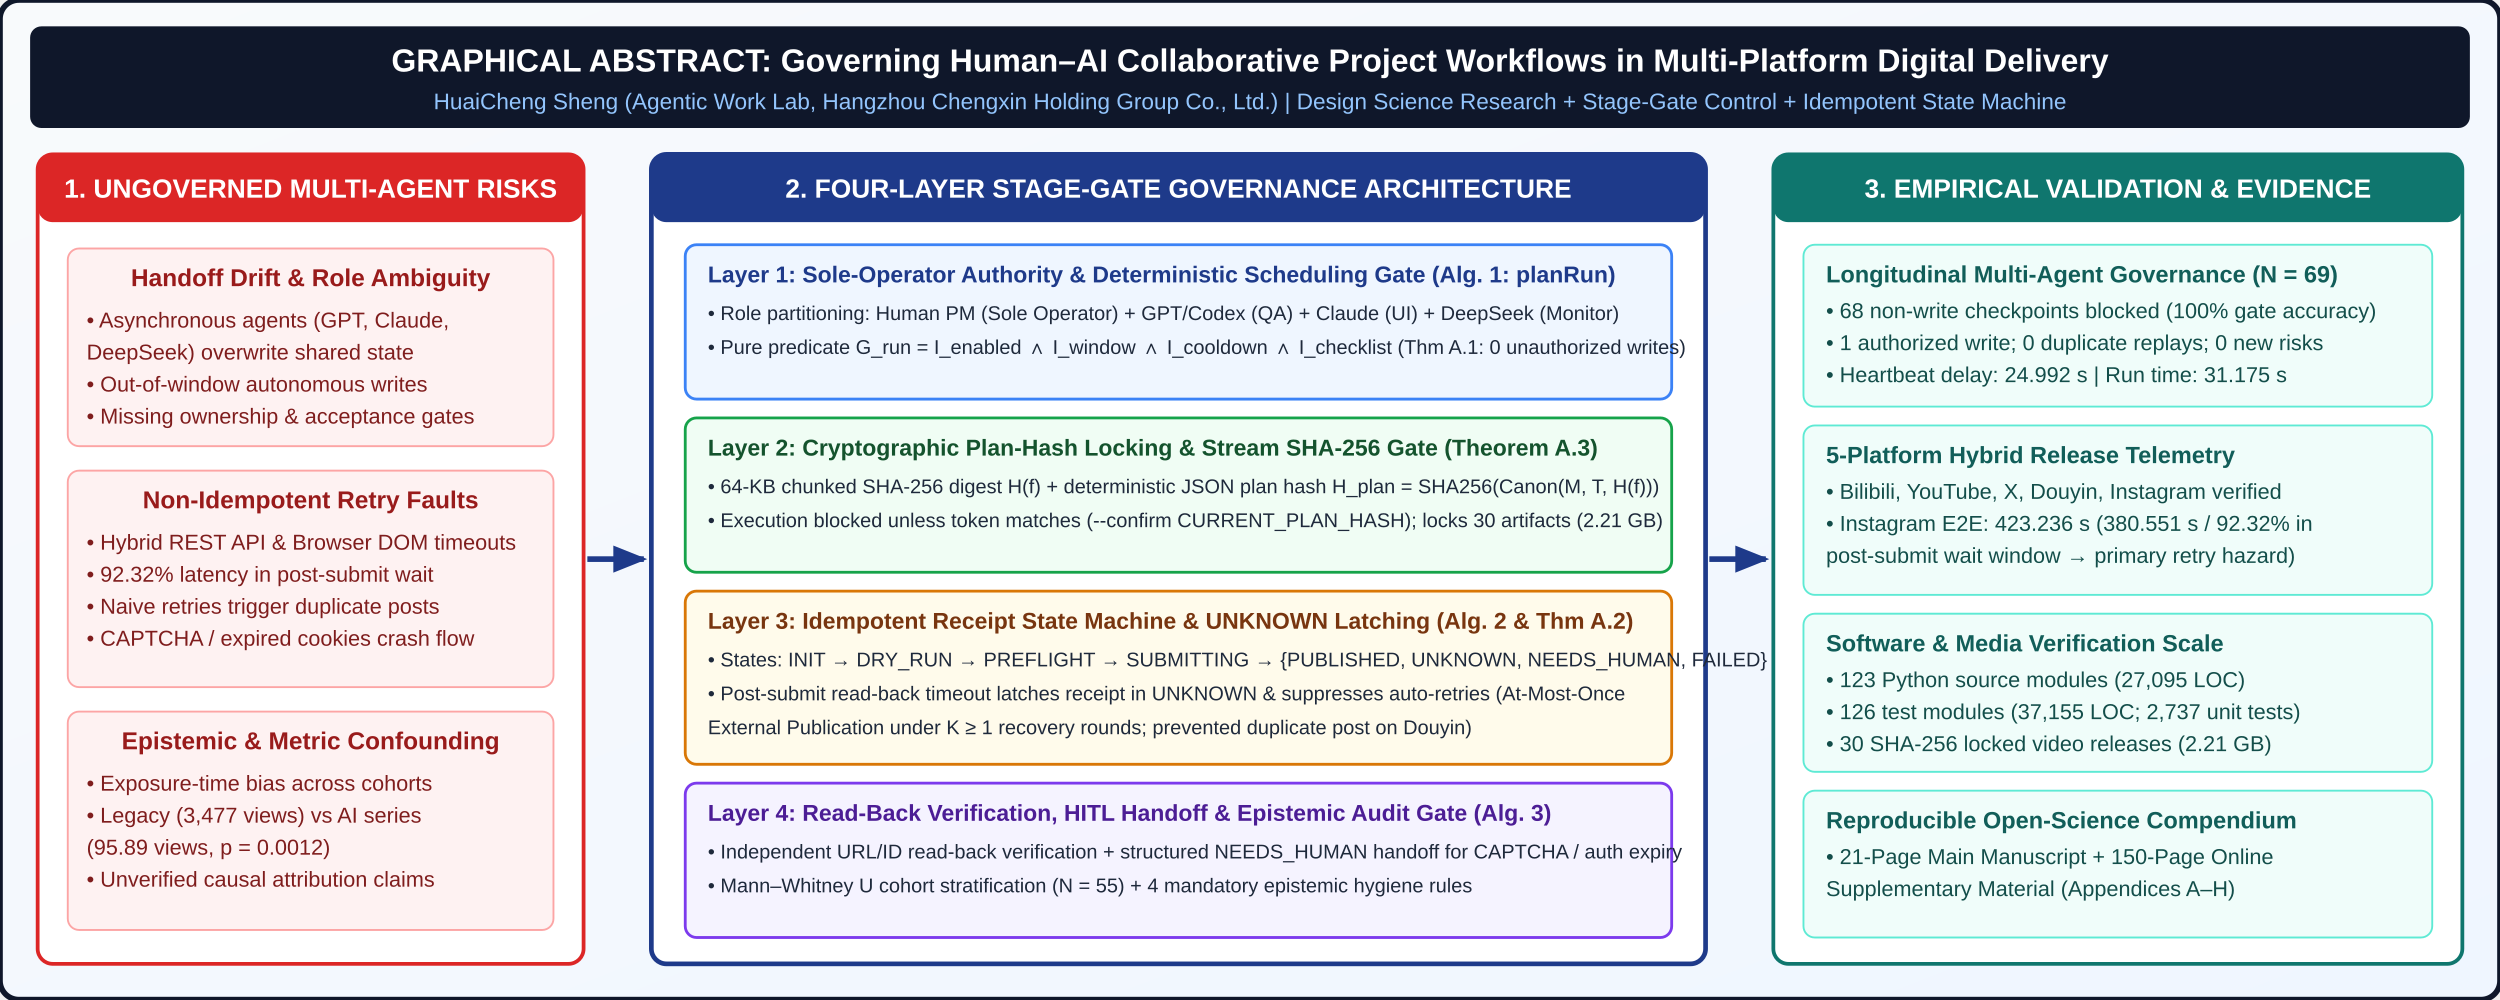
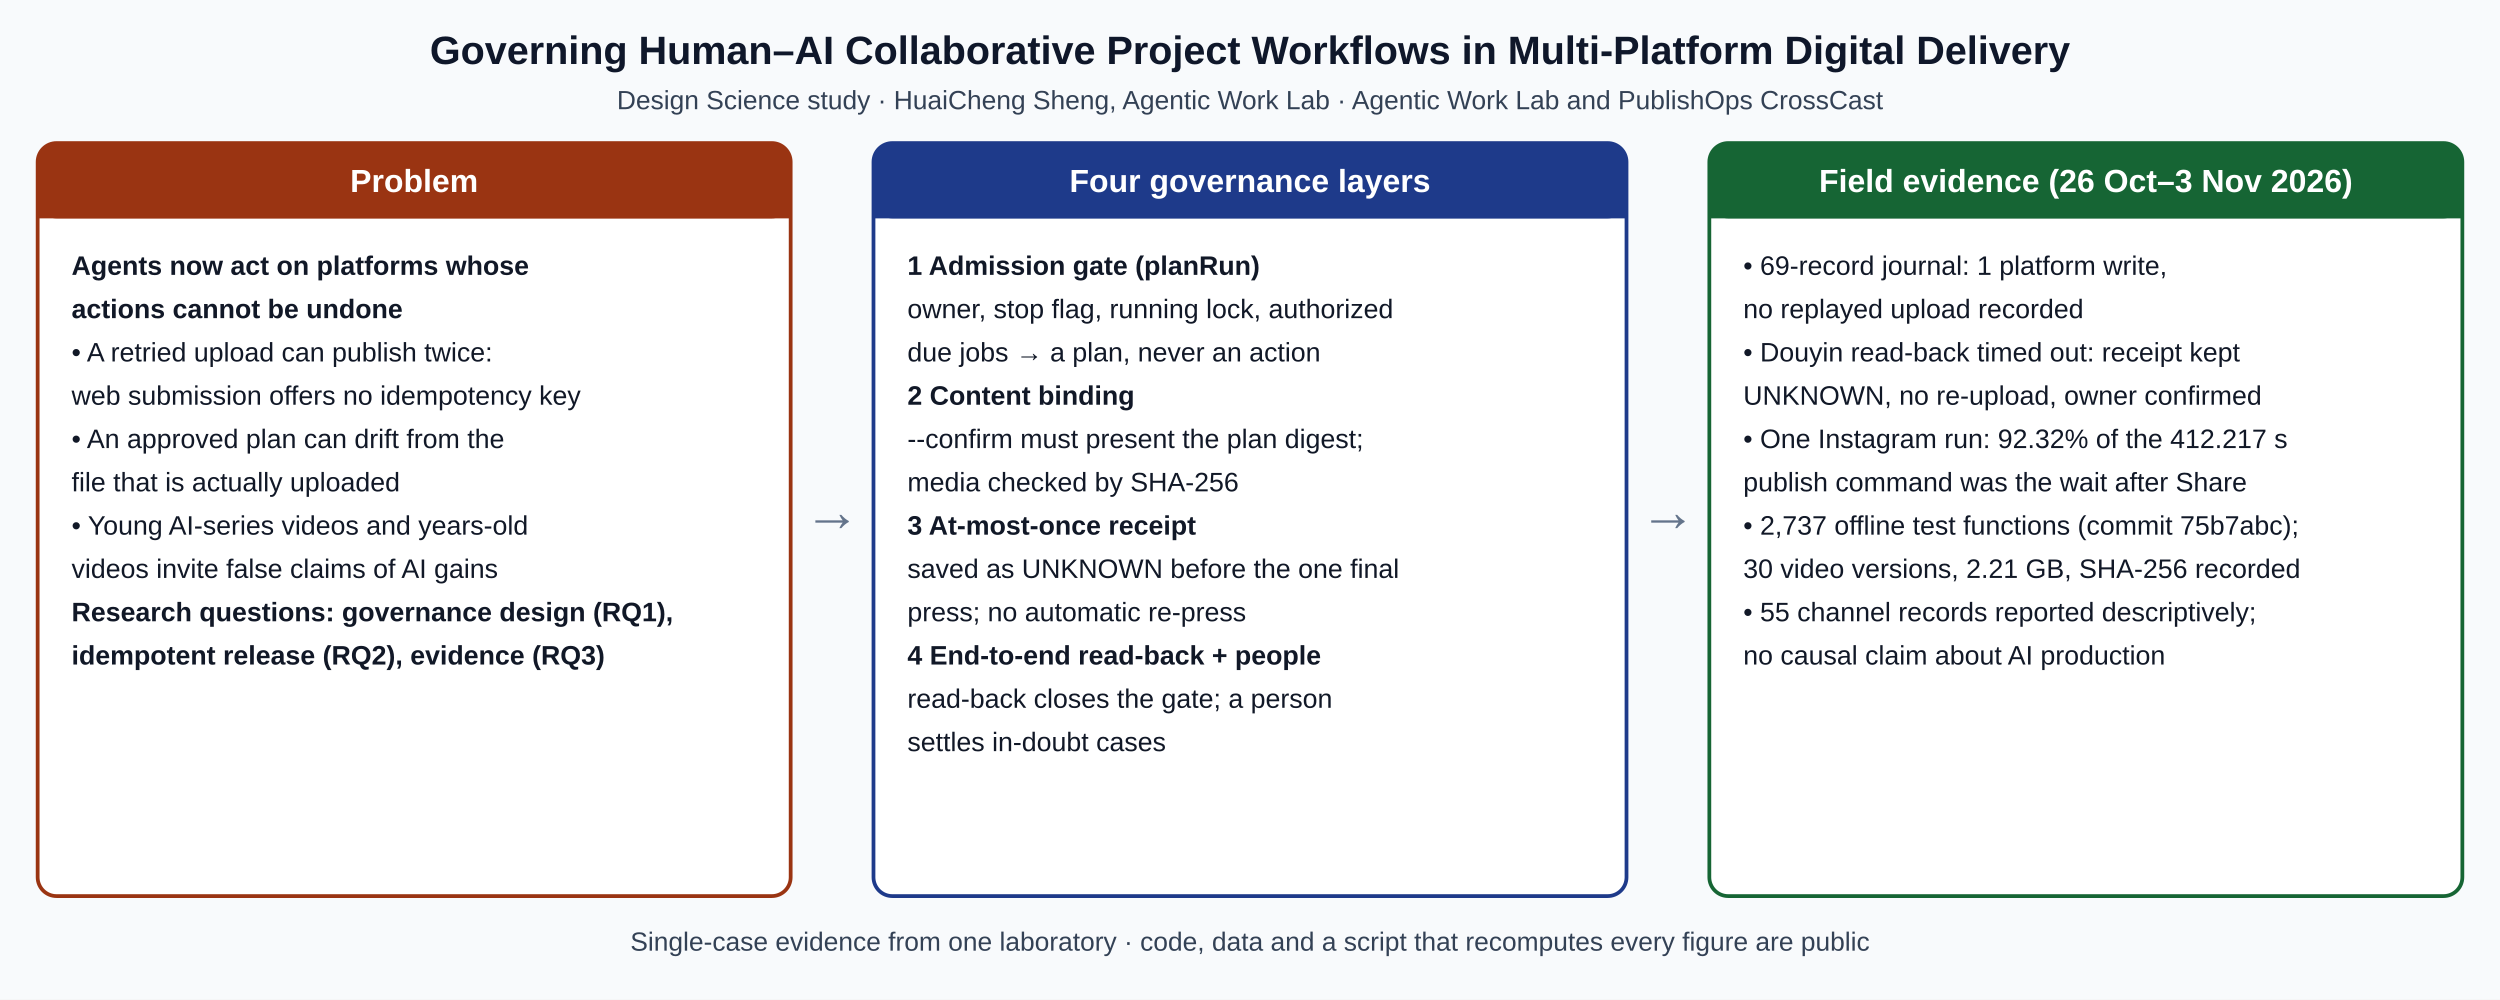
- <svg xmlns="http://www.w3.org/2000/svg" viewBox="0 0 1328 531" width="100%" height="100%" font-family="Arial, Helvetica, sans-serif">
-   <defs>
-     <linearGradient id="bgGrad" x1="0" y1="0" x2="1" y2="1">
-       <stop offset="0%" stop-color="#f8fafc" />
-       <stop offset="100%" stop-color="#eff6ff" />
-     </linearGradient>
-     <marker id="arrow" viewBox="0 0 10 10" refX="9" refY="5" markerWidth="6" markerHeight="6" orient="auto-start-reverse">
-       <path d="M 0 1 L 10 5 L 0 9 z" fill="#1e3a8a" />
-     </marker>
-   </defs>
-   <rect width="1328" height="531" fill="url(#bgGrad)" stroke="#0f172a" stroke-width="3" rx="10" />
-   <rect x="16" y="14" width="1296" height="54" rx="6" fill="#0f172a" />
-   <text x="664" y="38" fill="#ffffff" font-size="17" font-weight="bold" text-anchor="middle">GRAPHICAL ABSTRACT: Governing Human–AI Collaborative Project Workflows in Multi-Platform Digital Delivery</text>
-   <text x="664" y="58" fill="#93c5fd" font-size="12" text-anchor="middle">HuaiCheng Sheng (Agentic Work Lab, Hangzhou Chengxin Holding Group Co., Ltd.) | Design Science Research + Stage-Gate Control + Idempotent State Machine</text>
-   <rect x="20" y="82" width="290" height="430" rx="8" fill="#ffffff" stroke="#dc2626" stroke-width="2" />
-   <rect x="20" y="82" width="290" height="36" rx="8" fill="#dc2626" />
-   <text x="165" y="105" fill="#ffffff" font-size="14" font-weight="bold" text-anchor="middle">1. UNGOVERNED MULTI-AGENT RISKS</text>
-   <rect x="36" y="132" width="258" height="105" rx="6" fill="#fef2f2" stroke="#fca5a5" />
-   <text x="165" y="152" fill="#991b1b" font-size="13" font-weight="bold" text-anchor="middle">Handoff Drift &amp; Role Ambiguity</text>
-   <text x="46" y="174" fill="#7f1d1d" font-size="11.5">• Asynchronous agents (GPT, Claude,</text>
-   <text x="46" y="191" fill="#7f1d1d" font-size="11.5">  DeepSeek) overwrite shared state</text>
-   <text x="46" y="208" fill="#7f1d1d" font-size="11.5">• Out-of-window autonomous writes</text>
-   <text x="46" y="225" fill="#7f1d1d" font-size="11.5">• Missing ownership &amp; acceptance gates</text>
-   <rect x="36" y="250" width="258" height="115" rx="6" fill="#fef2f2" stroke="#fca5a5" />
-   <text x="165" y="270" fill="#991b1b" font-size="13" font-weight="bold" text-anchor="middle">Non-Idempotent Retry Faults</text>
-   <text x="46" y="292" fill="#7f1d1d" font-size="11.5">• Hybrid REST API &amp; Browser DOM timeouts</text>
-   <text x="46" y="309" fill="#7f1d1d" font-size="11.5">• 92.32% latency in post-submit wait</text>
-   <text x="46" y="326" fill="#7f1d1d" font-size="11.5">• Naive retries trigger duplicate posts</text>
-   <text x="46" y="343" fill="#7f1d1d" font-size="11.5">• CAPTCHA / expired cookies crash flow</text>
-   <rect x="36" y="378" width="258" height="116" rx="6" fill="#fef2f2" stroke="#fca5a5" />
-   <text x="165" y="398" fill="#991b1b" font-size="13" font-weight="bold" text-anchor="middle">Epistemic &amp; Metric Confounding</text>
-   <text x="46" y="420" fill="#7f1d1d" font-size="11.5">• Exposure-time bias across cohorts</text>
-   <text x="46" y="437" fill="#7f1d1d" font-size="11.5">• Legacy (3,477 views) vs AI series</text>
-   <text x="46" y="454" fill="#7f1d1d" font-size="11.5">  (95.89 views, p = 0.0012)</text>
-   <text x="46" y="471" fill="#7f1d1d" font-size="11.5">• Unverified causal attribution claims</text>
-   <line x1="312" y1="297" x2="342" y2="297" stroke="#1e3a8a" stroke-width="3" marker-end="url(#arrow)" />
-   <rect x="346" y="82" width="560" height="430" rx="8" fill="#ffffff" stroke="#1e3a8a" stroke-width="2.5" />
-   <rect x="346" y="82" width="560" height="36" rx="8" fill="#1e3a8a" />
-   <text x="626" y="105" fill="#ffffff" font-size="14" font-weight="bold" text-anchor="middle">2. FOUR-LAYER STAGE-GATE GOVERNANCE ARCHITECTURE</text>
-   <rect x="364" y="130" width="524" height="82" rx="6" fill="#eff6ff" stroke="#3b82f6" stroke-width="1.5" />
-   <text x="376" y="150" fill="#1e3a8a" font-size="12.2" font-weight="bold">Layer 1: Sole-Operator Authority &amp; Deterministic Scheduling Gate (Alg. 1: planRun)</text>
-   <text x="376" y="170" fill="#1e293b" font-size="10.6">• Role partitioning: Human PM (Sole Operator) + GPT/Codex (QA) + Claude (UI) + DeepSeek (Monitor)</text>
-   <text x="376" y="188" fill="#1e293b" font-size="10.6">• Pure predicate G_run = I_enabled ∧ I_window ∧ I_cooldown ∧ I_checklist (Thm A.1: 0 unauthorized writes)</text>
-   <rect x="364" y="222" width="524" height="82" rx="6" fill="#f0fdf4" stroke="#16a34a" stroke-width="1.5" />
-   <text x="376" y="242" fill="#14532d" font-size="12.2" font-weight="bold">Layer 2: Cryptographic Plan-Hash Locking &amp; Stream SHA-256 Gate (Theorem A.3)</text>
-   <text x="376" y="262" fill="#1e293b" font-size="10.6">• 64-KB chunked SHA-256 digest H(f) + deterministic JSON plan hash H_plan = SHA256(Canon(M, T, H(f)))</text>
-   <text x="376" y="280" fill="#1e293b" font-size="10.6">• Execution blocked unless token matches (--confirm CURRENT_PLAN_HASH); locks 30 artifacts (2.21 GB)</text>
-   <rect x="364" y="314" width="524" height="92" rx="6" fill="#fffbeb" stroke="#d97706" stroke-width="1.5" />
-   <text x="376" y="334" fill="#78350f" font-size="12.2" font-weight="bold">Layer 3: Idempotent Receipt State Machine &amp; UNKNOWN Latching (Alg. 2 &amp; Thm A.2)</text>
-   <text x="376" y="354" fill="#1e293b" font-size="10.6">• States: INIT → DRY_RUN → PREFLIGHT → SUBMITTING → {PUBLISHED, UNKNOWN, NEEDS_HUMAN, FAILED}</text>
-   <text x="376" y="372" fill="#1e293b" font-size="10.6">• Post-submit read-back timeout latches receipt in UNKNOWN &amp; suppresses auto-retries (At-Most-Once</text>
-   <text x="376" y="390" fill="#1e293b" font-size="10.6">  External Publication under K ≥ 1 recovery rounds; prevented duplicate post on Douyin)</text>
-   <rect x="364" y="416" width="524" height="82" rx="6" fill="#f5f3ff" stroke="#7c3aed" stroke-width="1.5" />
-   <text x="376" y="436" fill="#4c1d95" font-size="12.2" font-weight="bold">Layer 4: Read-Back Verification, HITL Handoff &amp; Epistemic Audit Gate (Alg. 3)</text>
-   <text x="376" y="456" fill="#1e293b" font-size="10.6">• Independent URL/ID read-back verification + structured NEEDS_HUMAN handoff for CAPTCHA / auth expiry</text>
-   <text x="376" y="474" fill="#1e293b" font-size="10.6">• Mann–Whitney U cohort stratification (N = 55) + 4 mandatory epistemic hygiene rules</text>
-   <line x1="908" y1="297" x2="938" y2="297" stroke="#1e3a8a" stroke-width="3" marker-end="url(#arrow)" />
-   <rect x="942" y="82" width="366" height="430" rx="8" fill="#ffffff" stroke="#0f766e" stroke-width="2" />
-   <rect x="942" y="82" width="366" height="36" rx="8" fill="#0f766e" />
-   <text x="1125" y="105" fill="#ffffff" font-size="14" font-weight="bold" text-anchor="middle">3. EMPIRICAL VALIDATION &amp; EVIDENCE</text>
-   <rect x="958" y="130" width="334" height="86" rx="6" fill="#f0fdfa" stroke="#5eead4" />
-   <text x="970" y="150" fill="#115e59" font-size="12.5" font-weight="bold">Longitudinal Multi-Agent Governance (N = 69)</text>
-   <text x="970" y="169" fill="#134e4a" font-size="11.5">• 68 non-write checkpoints blocked (100% gate accuracy)</text>
-   <text x="970" y="186" fill="#134e4a" font-size="11.5">• 1 authorized write; 0 duplicate replays; 0 new risks</text>
-   <text x="970" y="203" fill="#134e4a" font-size="11.5">• Heartbeat delay: 24.992 s | Run time: 31.175 s</text>
-   <rect x="958" y="226" width="334" height="90" rx="6" fill="#f0fdfa" stroke="#5eead4" />
-   <text x="970" y="246" fill="#115e59" font-size="12.5" font-weight="bold">5-Platform Hybrid Release Telemetry</text>
-   <text x="970" y="265" fill="#134e4a" font-size="11.5">• Bilibili, YouTube, X, Douyin, Instagram verified</text>
-   <text x="970" y="282" fill="#134e4a" font-size="11.5">• Instagram E2E: 423.236 s (380.551 s / 92.32% in</text>
-   <text x="970" y="299" fill="#134e4a" font-size="11.5">  post-submit wait window → primary retry hazard)</text>
-   <rect x="958" y="326" width="334" height="84" rx="6" fill="#f0fdfa" stroke="#5eead4" />
-   <text x="970" y="346" fill="#115e59" font-size="12.5" font-weight="bold">Software &amp; Media Verification Scale</text>
-   <text x="970" y="365" fill="#134e4a" font-size="11.5">• 123 Python source modules (27,095 LOC)</text>
-   <text x="970" y="382" fill="#134e4a" font-size="11.5">• 126 test modules (37,155 LOC; 2,737 unit tests)</text>
-   <text x="970" y="399" fill="#134e4a" font-size="11.5">• 30 SHA-256 locked video releases (2.21 GB)</text>
-   <rect x="958" y="420" width="334" height="78" rx="6" fill="#f0fdfa" stroke="#5eead4" />
-   <text x="970" y="440" fill="#115e59" font-size="12.5" font-weight="bold">Reproducible Open-Science Compendium</text>
-   <text x="970" y="459" fill="#134e4a" font-size="11.5">• 21-Page Main Manuscript + 150-Page Online</text>
-   <text x="970" y="476" fill="#134e4a" font-size="11.5">  Supplementary Material (Appendices A–H)</text>
+ <svg xmlns="http://www.w3.org/2000/svg" viewBox="0 0 1328 531" width="1328" height="531" font-family="Arial, Helvetica, sans-serif">
+   <rect x="0" y="0" width="1328" height="531" fill="#f8fafc" />
+   <text x="664" y="34" font-size="21" font-weight="bold" text-anchor="middle" fill="#0f172a">Governing Human–AI Collaborative Project Workflows in Multi-Platform Digital Delivery</text>
+   <text x="664" y="58" font-size="14" text-anchor="middle" fill="#334155">Design Science study · HuaiCheng Sheng, Agentic Work Lab · Agentic Work Lab and PublishOps CrossCast</text>
+   <rect x="20" y="76" width="400" height="400" rx="10" fill="#ffffff" stroke="#9a3412" stroke-width="2" />
+   <rect x="20" y="76" width="400" height="40" rx="10" fill="#9a3412" />
+   <rect x="20" y="106" width="400" height="10" fill="#9a3412" />
+   <text x="220" y="102" font-size="17" font-weight="bold" text-anchor="middle" fill="#ffffff">Problem</text>
+   <text x="38" y="146" font-size="14.2" font-weight="bold" fill="#111827">Agents now act on platforms whose</text>
+   <text x="38" y="169" font-size="14.2" font-weight="bold" fill="#111827">actions cannot be undone</text>
+   <text x="38" y="192" font-size="14.2" fill="#111827">• A retried upload can publish twice:</text>
+   <text x="38" y="215" font-size="14.2" fill="#111827">  web submission offers no idempotency key</text>
+   <text x="38" y="238" font-size="14.2" fill="#111827">• An approved plan can drift from the</text>
+   <text x="38" y="261" font-size="14.2" fill="#111827">  file that is actually uploaded</text>
+   <text x="38" y="284" font-size="14.2" fill="#111827">• Young AI-series videos and years-old</text>
+   <text x="38" y="307" font-size="14.2" fill="#111827">  videos invite false claims of AI gains</text>
+   <text x="38" y="330" font-size="14.2" font-weight="bold" fill="#111827">Research questions: governance design (RQ1),</text>
+   <text x="38" y="353" font-size="14.2" font-weight="bold" fill="#111827">idempotent release (RQ2), evidence (RQ3)</text>
+   <rect x="464" y="76" width="400" height="400" rx="10" fill="#ffffff" stroke="#1e3a8a" stroke-width="2" />
+   <rect x="464" y="76" width="400" height="40" rx="10" fill="#1e3a8a" />
+   <rect x="464" y="106" width="400" height="10" fill="#1e3a8a" />
+   <text x="664" y="102" font-size="17" font-weight="bold" text-anchor="middle" fill="#ffffff">Four governance layers</text>
+   <text x="482" y="146" font-size="14.2" font-weight="bold" fill="#111827">1  Admission gate (planRun)</text>
+   <text x="482" y="169" font-size="14.2" fill="#111827">   owner, stop flag, running lock, authorized</text>
+   <text x="482" y="192" font-size="14.2" fill="#111827">   due jobs → a plan, never an action</text>
+   <text x="482" y="215" font-size="14.2" font-weight="bold" fill="#111827">2  Content binding</text>
+   <text x="482" y="238" font-size="14.2" fill="#111827">   --confirm must present the plan digest;</text>
+   <text x="482" y="261" font-size="14.2" fill="#111827">   media checked by SHA-256</text>
+   <text x="482" y="284" font-size="14.2" font-weight="bold" fill="#111827">3  At-most-once receipt</text>
+   <text x="482" y="307" font-size="14.2" fill="#111827">   saved as UNKNOWN before the one final</text>
+   <text x="482" y="330" font-size="14.2" fill="#111827">   press; no automatic re-press</text>
+   <text x="482" y="353" font-size="14.2" font-weight="bold" fill="#111827">4  End-to-end read-back + people</text>
+   <text x="482" y="376" font-size="14.2" fill="#111827">   read-back closes the gate; a person</text>
+   <text x="482" y="399" font-size="14.2" fill="#111827">   settles in-doubt cases</text>
+   <rect x="908" y="76" width="400" height="400" rx="10" fill="#ffffff" stroke="#166534" stroke-width="2" />
+   <rect x="908" y="76" width="400" height="40" rx="10" fill="#166534" />
+   <rect x="908" y="106" width="400" height="10" fill="#166534" />
+   <text x="1108" y="102" font-size="17" font-weight="bold" text-anchor="middle" fill="#ffffff">Field evidence (26 Oct–3 Nov 2026)</text>
+   <text x="926" y="146" font-size="14.2" fill="#111827">• 69-record journal: 1 platform write,</text>
+   <text x="926" y="169" font-size="14.2" fill="#111827">no replayed upload recorded</text>
+   <text x="926" y="192" font-size="14.2" fill="#111827">• Douyin read-back timed out: receipt kept</text>
+   <text x="926" y="215" font-size="14.2" fill="#111827">UNKNOWN, no re-upload, owner confirmed</text>
+   <text x="926" y="238" font-size="14.2" fill="#111827">• One Instagram run: 92.32% of the 412.217 s</text>
+   <text x="926" y="261" font-size="14.2" fill="#111827">publish command was the wait after Share</text>
+   <text x="926" y="284" font-size="14.2" fill="#111827">• 2,737 offline test functions (commit 75b7abc);</text>
+   <text x="926" y="307" font-size="14.2" fill="#111827">30 video versions, 2.21 GB, SHA-256 recorded</text>
+   <text x="926" y="330" font-size="14.2" fill="#111827">• 55 channel records reported descriptively;</text>
+   <text x="926" y="353" font-size="14.2" fill="#111827">no causal claim about AI production</text>
+   <text x="442" y="282" font-size="30" text-anchor="middle" fill="#64748b">→</text>
+   <text x="886" y="282" font-size="30" text-anchor="middle" fill="#64748b">→</text>
+   <text x="664" y="505" font-size="14" text-anchor="middle" fill="#334155">Single-case evidence from one laboratory · code, data and a script that recomputes every figure are public</text>
</svg>
